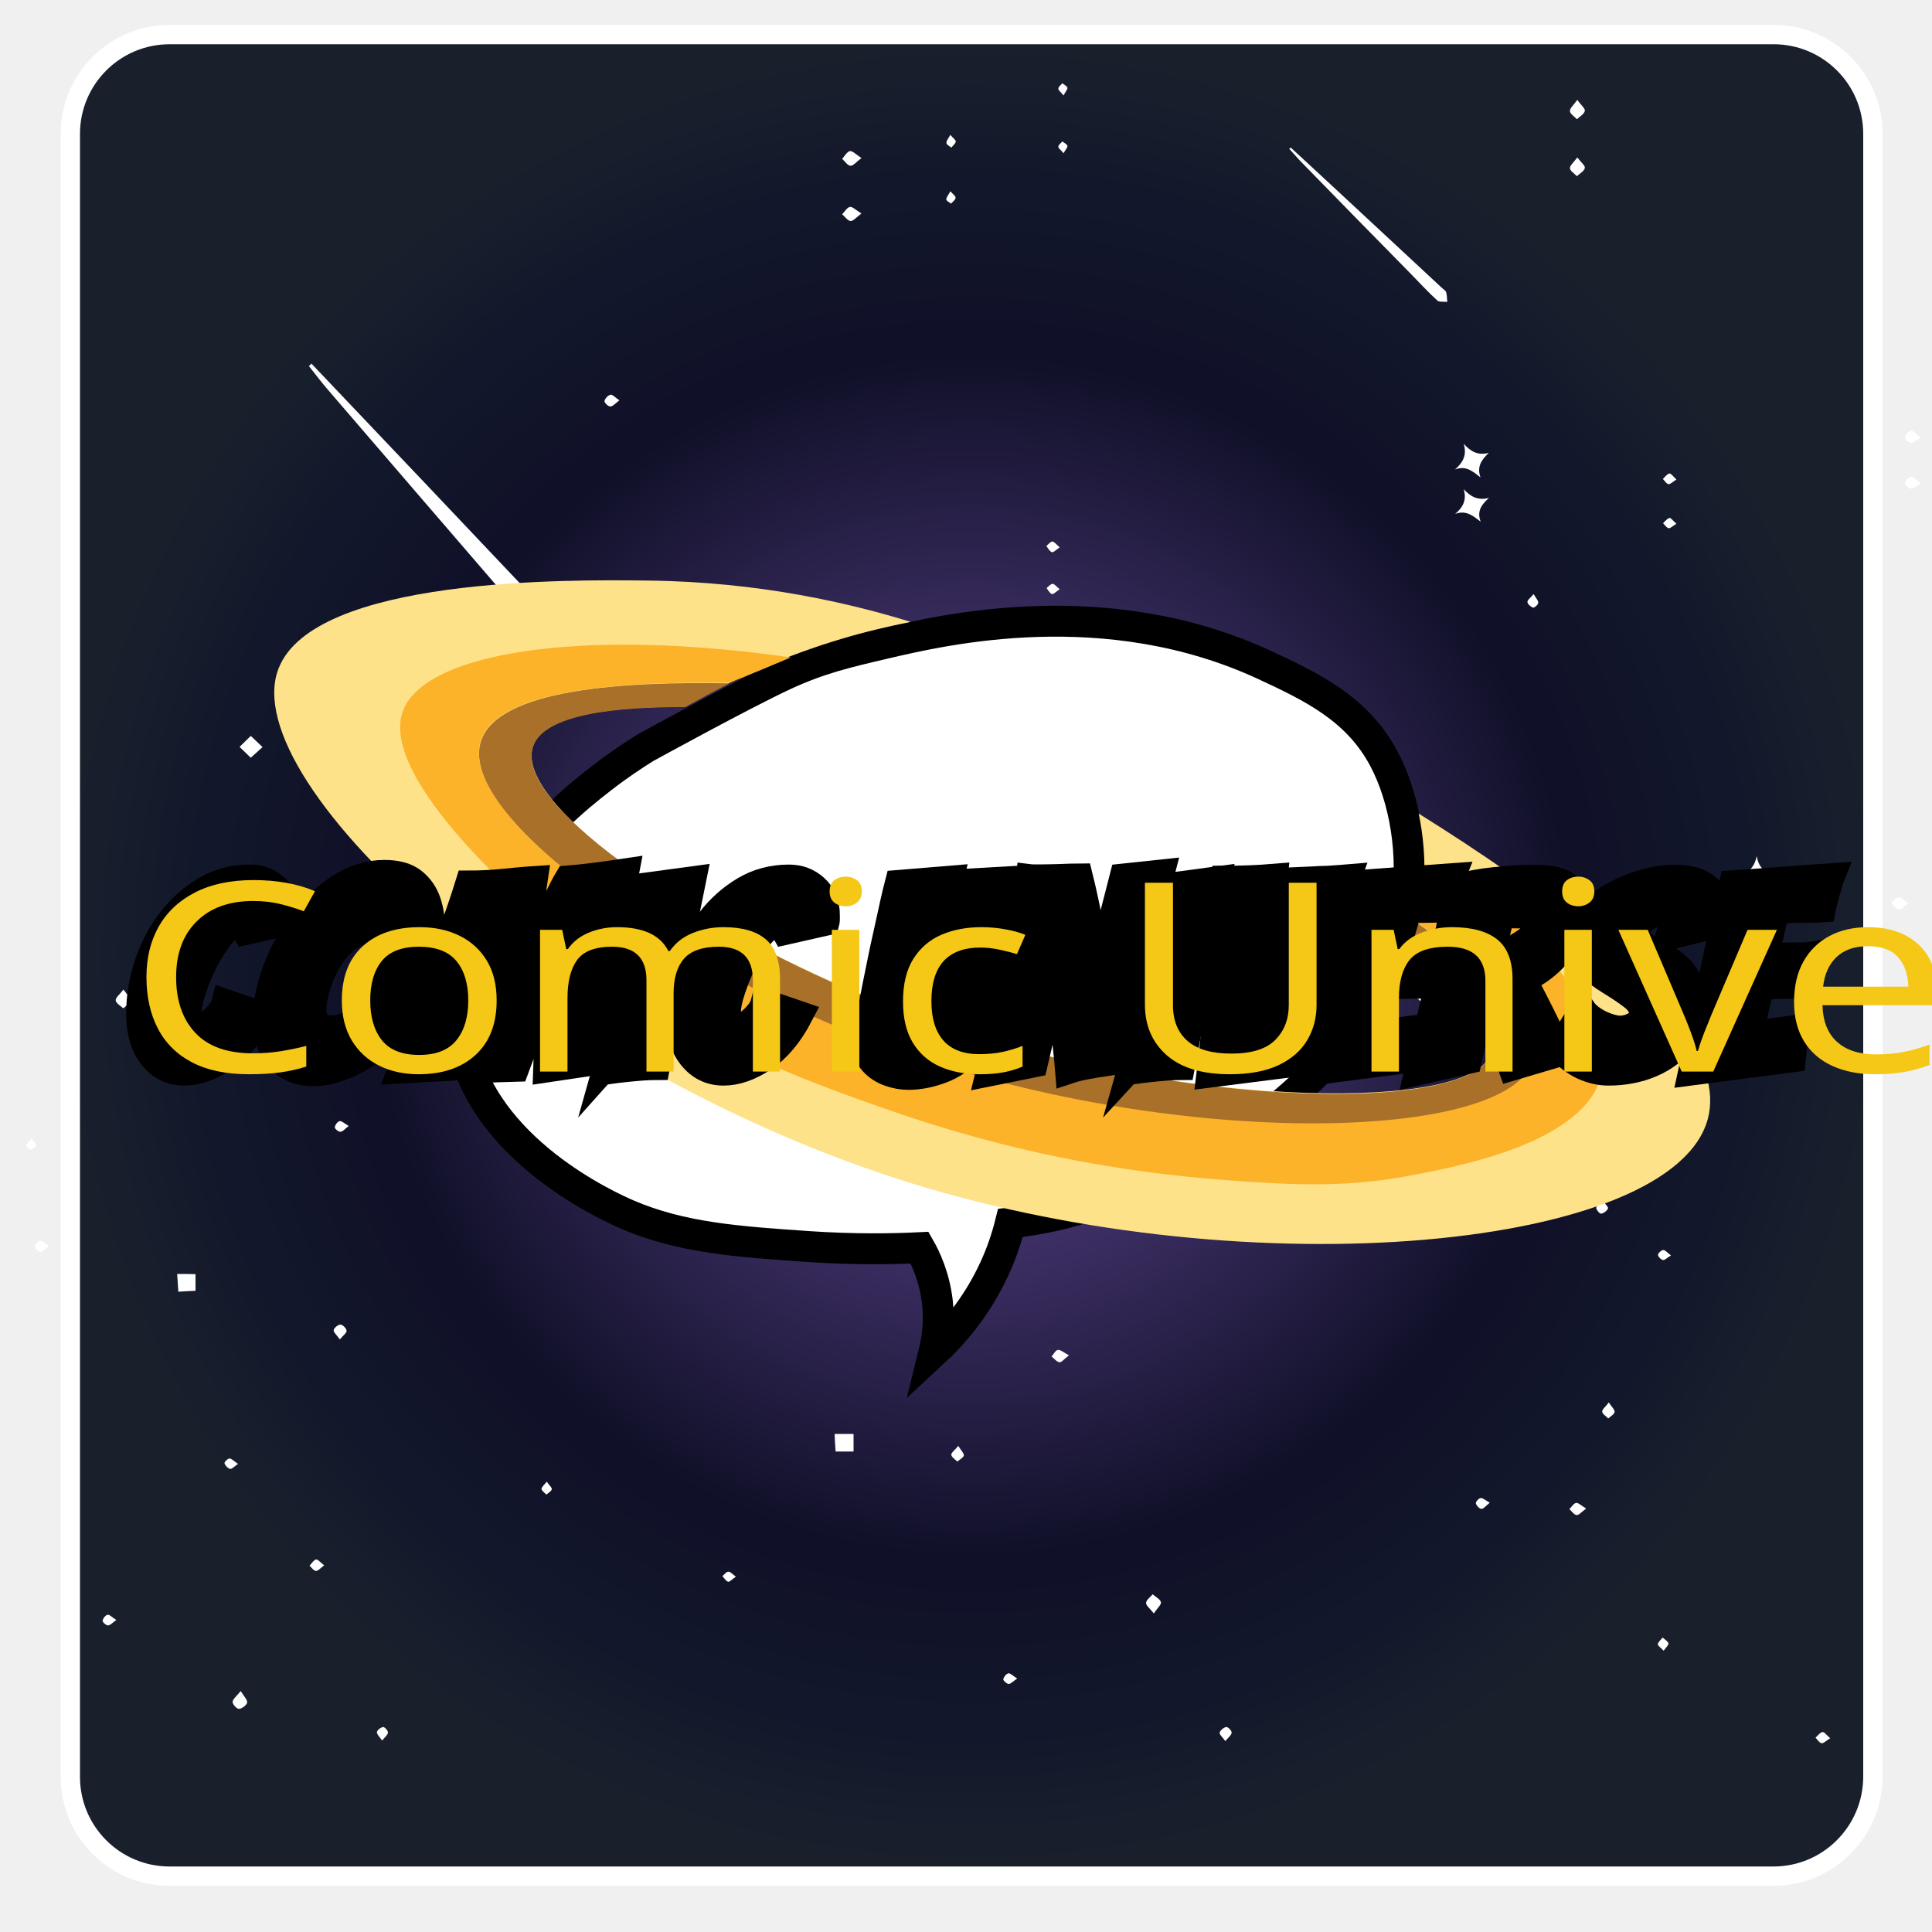
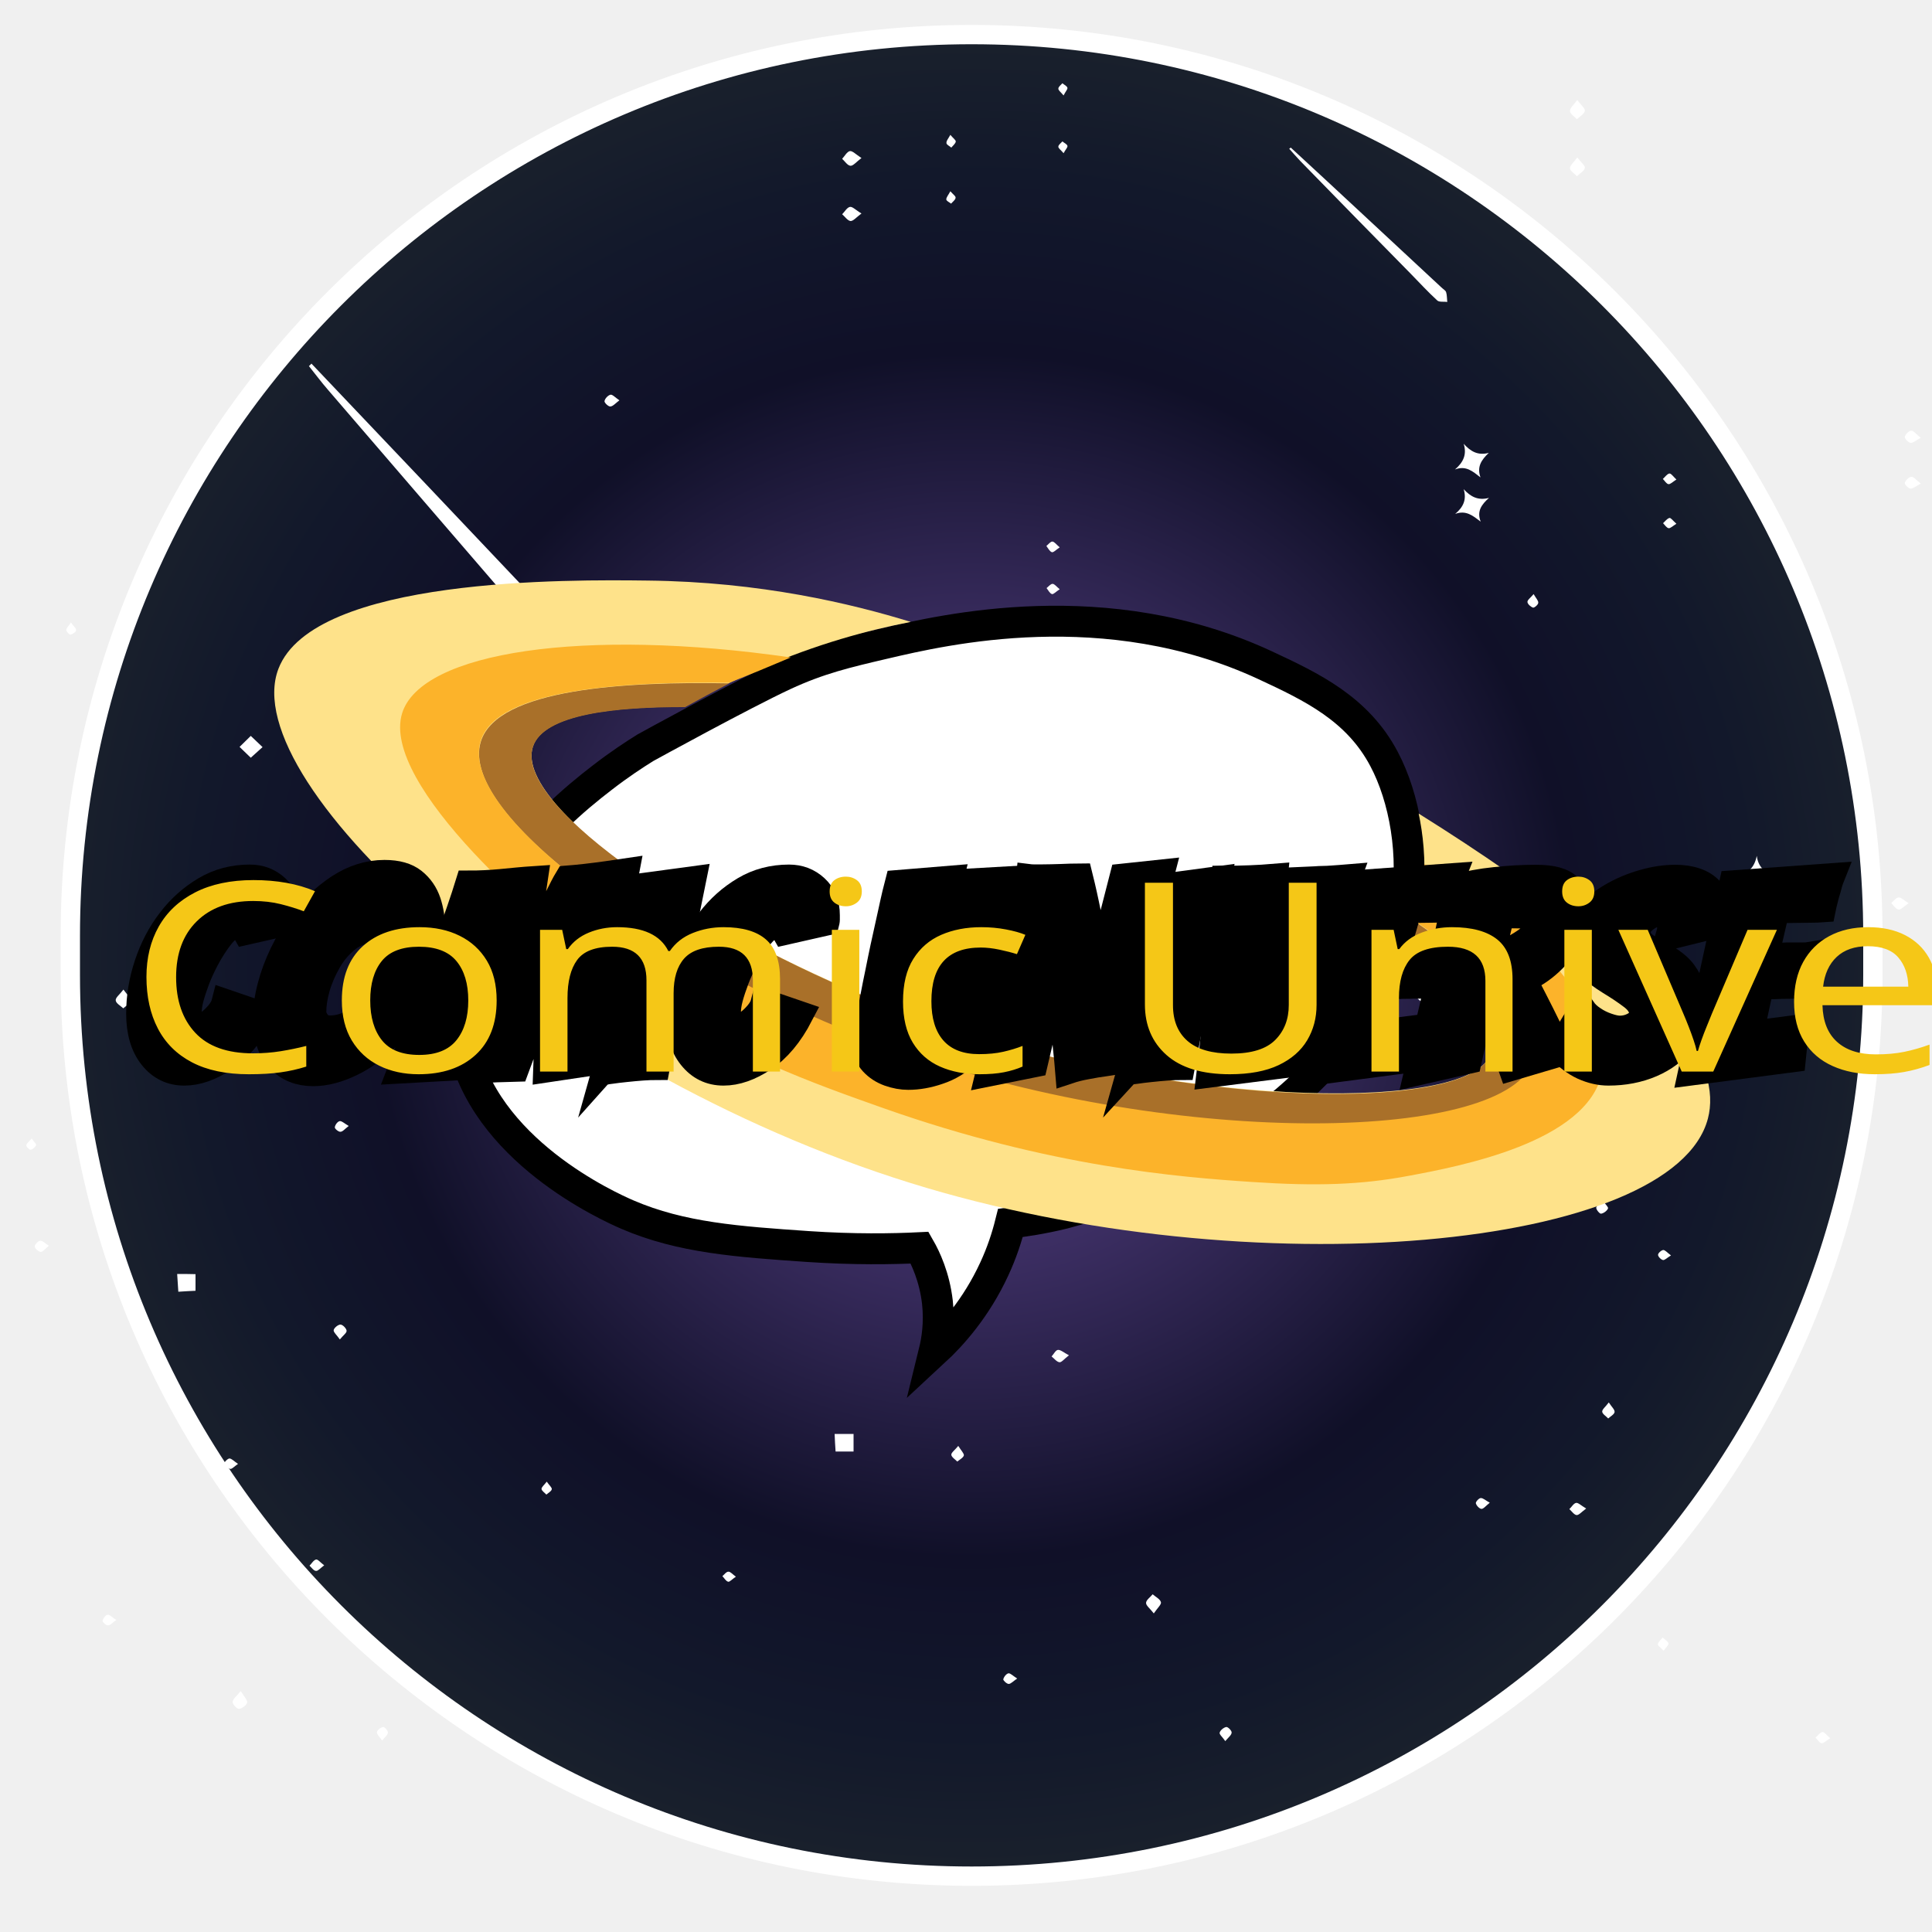
<svg xmlns="http://www.w3.org/2000/svg" version="1.1" x="0px" y="0px" viewBox="0 0 1000 1000" style="enable-background:new 0 0 1000 1000;" xml:space="preserve">
  <style type="text/css">
	.st0{fill:url(#SVGID_1_);stroke:#FFFFFF;stroke-width:10;stroke-miterlimit:10;}
	.st1{fill:#FFFFFF;}
	.st2{fill:none;stroke:#0E0D0C;stroke-width:8;stroke-miterlimit:10;}
	.st3{fill:#D0DD27;stroke:#0E0D0C;stroke-width:8;stroke-miterlimit:10;}
	.st4{fill:#F5C71A;stroke:#0E0D0C;stroke-width:8;stroke-miterlimit:10;}
	.st5{fill:#FFC94A;stroke:#DFBC24;stroke-width:2;stroke-miterlimit:10;}
	.st6{fill:none;stroke:#F89A1C;stroke-miterlimit:10;}
	.st7{fill:#FFFFFF;stroke:#000000;stroke-width:16;stroke-miterlimit:10;}
	.st8{fill:#FEE28A;}
	.st9{fill:#A97029;}
	.st10{fill:#FCB32A;}
	.st11{stroke:#000000;stroke-width:14;stroke-miterlimit:10;}
	.st12{fill:#F5C717;}
	.st13{font-family:'Bangers-Regular';}
	.st14{font-size:136.903px;}
</style>
  <g id="Layer_5">
</g>
  <g id="Layer_1">
    <g id="Layer_2">
	</g>
    <g id="Layer_3">
      <radialGradient id="SVGID_1_" cx="502.851" cy="494.532" r="471.57" gradientUnits="userSpaceOnUse">
        <stop offset="0" style="stop-color:#674B9C" />
        <stop offset="0.661" style="stop-color:#101028" />
        <stop offset="0.856" style="stop-color:#12182B" />
        <stop offset="1" style="stop-color:#19202C" />
      </radialGradient>
-       <path class="st0" d="M917.9,971.1H87.8c-28.4,0-51.4-23-51.4-51.4V69.3c0-28.4,23-51.4,51.4-51.4h830.2c28.4,0,51.4,23,51.4,51.4    v850.4C969.3,948.1,946.3,971.1,917.9,971.1z" />
+       <path class="st0" d="M502.9,971.1L502.9,971.1c-257.6,0-466.5-208.9-466.5-466.5v-20.2c0-257.6,208.9-466.5,466.5-466.5h0    c257.6,0,466.5,208.9,466.5,466.5v20.2C969.3,762.3,760.5,971.1,502.9,971.1z" />
      <g>
        <path class="st1" d="M668.1,76.4c-0.3,0.2-0.5,0.4-0.8,0.6c1.9,2.1,3.7,4.2,5.6,6.2c19,19.5,38.1,39,57.2,58.4     c4.6,4.7,9,9.5,13.8,13.9c1,1,3.4,0.5,5.2,0.8c-0.2-1.7-0.1-3.5-0.6-5.1c-0.3-0.9-1.6-1.6-2.4-2.4     c-14.7-13.7-29.5-27.4-44.2-41.1C690.7,97.3,679.4,86.8,668.1,76.4z M478.5,565.4c-0.2,0.2-0.4,0.4-0.7,0.7     c13.4,13.1,26.8,26.2,40.3,39.2c0.7,0.7,2.2,0.6,3.4,0.8c-0.2-1.2-0.1-2.9-0.8-3.6c-5.4-5-11-9.8-16.5-14.7     C495.7,580.4,487.1,572.9,478.5,565.4z M898.8,453.2c6.1,1,9.3,4.4,10.6,10c0.7-6.1,4.4-8.8,10.2-10c-6-1.2-9.5-4.2-10.3-10.2     C908.1,448.9,905,452.3,898.8,453.2z M757.6,253.2c1.6,5.3-0.1,9.2-4.4,12.8c5.7-2.1,9.2,1,13.2,4c-2.1-5.4,0.4-8.8,4.3-12.3     C765,259.2,761.2,257.1,757.6,253.2z M540.6,501.7c-3.7-4.3-3.2-8.4-0.7-13.1c-4.5,3.6-8.9,3.1-13.7,0.5     c3.5,4.4,3.9,8.6,0.7,13.5C531.5,498.7,535.8,499.2,540.6,501.7z M432.5,751.3c3.1,0,6.7,0,9.3,0c0-3.2,0-6.7,0-9.1     c-3.2,0-6.8,0-9.8,0C432.1,745.1,432.3,748.5,432.5,751.3z M91.7,659.4c0.2,2.9,0.4,6.5,0.6,9.2c3-0.2,6.3-0.4,8.9-0.5     c0-3,0-6.3,0-8.6C97.9,659.4,94.4,659.4,91.7,659.4z M129.8,380.9c-1.8,1.7-4,4-5.8,5.7c1.9,1.8,4.1,4,5.8,5.6     c2-1.8,4.3-3.9,6.1-5.5C134,384.9,131.8,382.8,129.8,380.9z M672.4,628c-1.8,2.6-3.8,4.2-3.7,5.6c0.1,1.5,2.3,2.8,3.6,4.1     c1.5-1.4,3.8-2.6,4.1-4.2C676.7,632.2,674.4,630.5,672.4,628z M63.9,512.2c-2,2.6-4.2,4.2-4,5.6c0.1,1.5,2.5,2.8,3.9,4.1     c1.4-1.3,3.8-2.5,4-4C67.8,516.5,65.7,514.8,63.9,512.2z M597.2,835.1c1.8-2.7,4-4.6,3.7-5.8c-0.4-1.6-2.8-2.8-4.3-4.1     c-1.2,1.5-3.3,2.9-3.4,4.4C593.1,831,595.2,832.5,597.2,835.1z M816.4,81.5c-1.9,2.6-3.9,4.2-3.8,5.6c0.1,1.4,2.3,2.7,3.6,4.1     c1.5-1.4,3.7-2.6,4.1-4.2C820.6,85.8,818.4,84.1,816.4,81.5z M124.6,875.3c-2.1,2.6-4.1,4.1-4.2,5.6c-0.1,1.2,2.2,3.7,3.3,3.6     c1.5-0.1,3.9-1.9,4.2-3.2C128.2,880,126.4,878.2,124.6,875.3z M445.9,110.5c-2.9-1.7-4.7-3.7-6-3.4c-1.5,0.3-2.7,2.5-4,3.8     c1.4,1.2,2.8,3.3,4.3,3.5C441.6,114.5,443.2,112.5,445.9,110.5z M553.3,701.5c-2.7-1.4-4.3-2.9-5.7-2.8c-1.2,0.1-2.2,2.2-3.3,3.4     c1.4,1.1,2.6,2.8,4.1,3C549.5,705.2,550.9,703.3,553.3,701.5z M987.9,467.5c-2.5-1.5-3.9-3.1-5.2-3c-1.3,0.1-2.5,1.8-3.8,2.9     c1.2,1.2,2.3,3.1,3.8,3.4C983.8,471,985.4,469.2,987.9,467.5z M821,780.8c-2.6-1.5-4.1-3.1-5.2-2.9c-1.3,0.2-2.3,2.1-3.5,3.2     c1.2,1.1,2.4,2.9,3.7,3.1C817.2,784.3,818.6,782.6,821,780.8z M496,748.4c-1.8,2.2-3.7,3.5-3.6,4.6c0.1,1.2,2,2.4,3.1,3.5     c1.2-1,3.1-2,3.4-3.2C499,752.3,497.5,750.8,496,748.4z M832.7,725.9c-1.7,2.3-3.5,3.6-3.4,4.8c0.1,1.2,2,2.3,3.1,3.5     c1.2-1.1,3.1-2.1,3.3-3.3C835.9,729.7,834.2,728.2,832.7,725.9z M175.9,693.3c1.7-2.1,3.6-3.4,3.5-4.5c-0.1-1.2-2-3.2-3.2-3.2     c-1.2,0-3.3,1.7-3.5,2.9C172.6,689.6,174.4,691.1,175.9,693.3z M994.2,250.3c-2.4-1.8-3.7-3.6-4.9-3.5c-1.3,0.1-2.9,1.8-3.4,3.1     c-0.2,0.7,1.7,2.8,2.9,3C990.1,253,991.6,251.7,994.2,250.3z M320.6,207.2c-2.1-1.4-3.6-3.1-4.6-2.9c-1.3,0.3-2.9,2-3.1,3.3     c-0.2,0.8,2,2.9,3,2.8C317.3,210.3,318.6,208.7,320.6,207.2z M829.6,621.4c-1.6,1.7-3.3,2.7-3.4,3.7c0,1.1,1.8,3.2,2.5,3.1     c1.4-0.2,3.1-1.5,3.6-2.7C832.6,624.8,830.9,623.3,829.6,621.4z M634.2,901.2c1.6-1.9,3.2-3.1,3.3-4.4c0.1-1-2-3.1-2.8-2.9     c-1.3,0.2-3.1,1.7-3.4,2.9C631,897.7,632.8,899.1,634.2,901.2z M793.8,307.5c-1.6,1.9-3.3,3.1-3.2,4.1c0.1,1.1,1.7,2.5,2.9,2.9     c0.6,0.2,2.7-1.5,2.7-2.5C796.3,310.9,795,309.6,793.8,307.5z M167.8,810.2c-1.9-1.4-3.3-3.2-4.2-3c-1.3,0.3-2.3,2.1-3.4,3.2     c1.1,1,2.2,2.7,3.4,2.7C164.6,813.2,165.9,811.6,167.8,810.2z M25.3,644.8c-2.1-1.3-3.4-2.8-4.5-2.6c-1.2,0.2-2.9,2-2.8,3     c0.1,1.1,1.9,2.7,3.1,2.8C22.2,648,23.4,646.3,25.3,644.8z M947.3,899.7c-1.8-1.5-3.1-3.4-4-3.2c-1.4,0.3-2.4,1.9-3.6,2.9     c1,1,2,2.7,3.2,2.9C943.9,902.4,945.2,901,947.3,899.7z M512.5,659.8c-1.3,2-2.9,3.3-2.7,4.3c0.2,1.1,2,2.6,3.1,2.6     c1,0,2.7-1.8,2.8-2.9C515.7,662.7,514,661.6,512.5,659.8z M339.2,612.4c-1.8-1.2-3-2.7-3.9-2.5c-1.2,0.3-2.1,1.8-3.2,2.9     c1.1,0.9,2.2,2.4,3.4,2.7C336.4,615.5,337.5,613.8,339.2,612.4z M526.5,868.8c-2.1-1.3-3.5-2.8-4.5-2.7c-1.1,0.2-2.4,1.8-2.7,3.1     c-0.1,0.6,1.8,2.4,2.8,2.4C523.2,871.6,524.4,870.2,526.5,868.8z M487.4,356.2c-1.4,1.8-3,3-2.8,3.8c0.4,1.2,1.8,2.6,3,2.9     c0.7,0.2,2.7-1.7,2.7-2.6C490.3,359.1,488.8,358,487.4,356.2z M197.8,900.9c1.5-1.9,3-3,3-4.2c0-1-1.8-2.9-2.5-2.8     c-1.2,0.2-3,1.5-3.2,2.6C194.9,897.5,196.4,898.9,197.8,900.9z M864.9,649.8c-1.9-1.4-3-2.8-4-2.8c-1,0.1-2.7,1.6-2.7,2.5     c0,0.9,1.5,2.5,2.6,2.7C861.7,652.3,862.9,651,864.9,649.8z M180.5,582.8c-2.2-1.3-3.7-2.7-4.7-2.5c-1.1,0.2-2.4,2-2.5,3.2     c-0.1,0.7,1.9,2.4,2.9,2.3C177.4,585.8,178.5,584.3,180.5,582.8z M541.4,565.9c-2.1-1.4-3.3-2.9-4.4-2.8     c-1.1,0.1-2.5,1.7-2.8,2.9c-0.2,0.7,1.6,2.5,2.6,2.5C538,568.5,539.2,567.2,541.4,565.9z M451.8,557.5c-2.2-1.2-3.4-2.5-4.7-2.5     c-0.9,0-2.8,2-2.6,2.5c0.4,1.2,1.8,2.7,2.9,2.8C448.6,560.5,449.9,558.9,451.8,557.5z M771.1,777.8c-2.2-1.2-3.5-2.5-4.7-2.4     c-0.9,0-2.7,2-2.5,2.7c0.3,1.2,1.8,2.8,2.9,2.9C767.9,781,769.1,779.4,771.1,777.8z M123.2,757.7c-2-1.3-3.2-2.7-4.4-2.8     c-0.9,0-2.8,1.9-2.6,2.5c0.4,1.2,1.7,2.6,2.9,2.9C120,760.5,121.3,759,123.2,757.7z M353.4,419c-1.4,1.7-3.1,2.8-2.9,3.6     c0.3,1.2,1.8,2.1,2.8,3.1c0.9-0.9,2.4-1.8,2.5-2.8C355.9,421.9,354.6,420.7,353.4,419z M563.2,440.4c-1.3,1.9-2.7,3.1-2.7,4.2     c0,0.9,2.1,2.6,2.8,2.4c1.2-0.3,2.5-1.8,2.7-3C566.2,443.2,564.6,442.1,563.2,440.4z M60.2,838.5c-2.1-1.3-3.5-2.9-4.5-2.7     c-1.1,0.2-2.4,1.9-2.6,3.1c-0.1,0.7,1.8,2.4,2.8,2.4C57.1,841.3,58.2,839.9,60.2,838.5z M679.9,587.3c-2-1.3-3.1-2.6-4.2-2.5     c-1,0.1-2.7,1.5-2.8,2.3c-0.1,1,1.5,2.8,2.3,2.8C676.5,589.9,677.7,588.6,679.9,587.3z M523,447.6c-1.7-1.4-2.9-3.1-3.7-3     c-1.2,0.3-2.2,1.7-3.2,2.7c0.9,0.9,1.8,2.4,2.9,2.6C520,450,521.2,448.7,523,447.6z M380.9,816.1c-1.8-1.3-2.9-2.7-3.9-2.6     c-1.1,0-2.1,1.5-3.1,2.3c1,1,1.8,2.6,3,2.9C377.7,818.9,379,817.3,380.9,816.1z M548.5,305c-1.7-1.4-2.7-2.8-3.7-2.8     c-1,0-2.1,1.4-3.1,2.2c0.9,1.1,1.6,2.7,2.8,3.1C545.3,307.7,546.6,306.2,548.5,305z M240.3,460.2c-2-1.1-3.2-2.4-4.1-2.2     c-1,0.2-1.8,1.6-2.7,2.5c1,0.9,1.9,2.3,2.9,2.4C237.3,462.9,238.4,461.5,240.3,460.2z M183.3,390.1c-2-1.2-3.4-2.5-4.3-2.3     c-1,0.3-2.1,1.8-2.4,3c-0.1,0.6,1.8,2.1,2.7,2.1C180.4,392.8,181.4,391.5,183.3,390.1z M660.2,379c1.9,1.1,3.1,2.3,4.2,2.3     c0.8,0,2.3-1.7,2.2-2.4c-0.2-1.1-1.6-2.6-2.5-2.7C663.1,376.2,662,377.7,660.2,379z M572.1,624.5c-1.3,1.9-2.8,3-2.6,4     c0.1,1,1.8,2.4,2.7,2.5c0.9,0,2.4-1.6,2.5-2.6C574.8,627.4,573.4,626.3,572.1,624.5z M867.7,271.1c-1.7-1.5-2.9-3.2-3.6-3     c-1.2,0.3-2.2,1.7-3.3,2.7c0.9,0.9,1.8,2.4,2.9,2.6C864.6,273.5,865.9,272.2,867.7,271.1z M283,766.9c-1.4,1.8-2.8,2.9-2.7,3.8     c0.1,1,1.6,1.9,2.5,2.9c1-0.9,2.6-1.7,2.8-2.8C285.7,769.9,284.3,768.8,283,766.9z M867.9,459c-1.9-1.3-3.1-2.7-4.1-2.5     c-1.1,0.2-1.9,1.7-2.8,2.7c1,0.9,1.9,2.3,2.9,2.4C864.8,461.6,866,460.3,867.9,459z M818.7,531.9c-1.2,1.9-2.4,2.9-2.4,4     c0,0.8,1.5,1.6,2.4,2.4c0.9-0.9,2.3-1.8,2.5-2.8C821.4,534.7,820,533.6,818.7,531.9z M861.1,854.4c1.2-1.7,2.7-3,2.5-3.8     c-0.4-1.2-2-2-3-3c-0.9,1.1-2.3,2.2-2.5,3.4C857.9,851.7,859.6,852.8,861.1,854.4z M739.9,515.8c-2-1.2-3.2-2.6-4.1-2.4     c-1.1,0.2-1.9,1.7-2.8,2.7c1,0.8,1.9,2.2,3,2.3C737,518.4,738.1,517.1,739.9,515.8z M36.7,322.2c-1.2,1.9-2.4,2.9-2.4,3.9     c0,0.8,1.6,2.5,2.2,2.4c1.2-0.3,2.8-1.4,2.9-2.3C39.5,325.3,38.1,324.1,36.7,322.2z M390.4,514.2c1.2-1.8,2.4-2.8,2.4-3.9     c0-0.8-1.6-2.4-2.3-2.3c-1.1,0.2-2.7,1.4-2.8,2.3C387.6,511.3,389.1,512.4,390.4,514.2z M491.9,99c-1,1.9-2.1,3.1-2.1,4.2     c0,0.8,1.6,1.5,2.5,2.2c0.8-1,2.2-1.9,2.3-3C494.8,101.6,493.3,100.6,491.9,99z M136.8,527.7c-1.3,2.1-2.5,3.1-2.5,4.2     c0,0.9,1.4,1.8,2.2,2.7c1-0.8,2.6-1.6,2.8-2.6C139.4,531,138.1,529.8,136.8,527.7z M16.4,589.3c-1.4,1.6-2.7,2.5-2.8,3.5     c-0.1,0.7,1.6,2.4,2.2,2.3c1.1-0.2,2.5-1.3,2.9-2.4C18.9,592.2,17.6,591,16.4,589.3z M550.5,79.3c1-1.9,2.2-3,2-3.8     c-0.2-0.9-1.7-1.5-2.6-2.3c-0.8,0.9-2.1,1.8-2.1,2.7C547.7,76.7,549.1,77.6,550.5,79.3z" />
        <path class="st1" d="M161.2,188.2c19.7,20.7,39.3,41.4,59,62.1c25.7,27.1,51.4,54.3,77.2,81.5c1.5,1.5,3.7,2.8,4.2,4.7     c0.9,3.2,0.8,6.8,1.1,10.2c-3.1-0.4-7.3,0.4-9.1-1.5c-8.4-8.8-16.1-18.3-24.1-27.6c-33.3-38.6-66.6-77.3-99.8-115.9     c-3.4-3.9-6.5-8.1-9.8-12.2C160.3,189.1,160.8,188.7,161.2,188.2z" />
        <path class="st1" d="M757.6,229.7c3.6,4,7.4,6.2,13,4.7c-3.8,3.6-6.3,7.2-4.3,12.7c-4-3.1-7.5-6.3-13.2-4.1     C757.5,239.2,759.3,235.2,757.6,229.7z" />
        <path class="st1" d="M816.4,51.7c1.9,2.7,4.2,4.5,3.9,5.7c-0.4,1.7-2.6,2.9-4.1,4.3c-1.3-1.4-3.5-2.7-3.6-4.2     C812.5,56,814.5,54.4,816.4,51.7z" />
        <path class="st1" d="M445.9,81.8c-2.7,2-4.3,4.1-5.7,4c-1.5-0.1-2.9-2.3-4.3-3.6c1.3-1.4,2.5-3.7,4-4     C441.2,78,443,79.9,445.9,81.8z" />
        <path class="st1" d="M994.2,226.6c-2.6,1.4-4.1,2.8-5.4,2.6c-1.1-0.2-3.1-2.3-2.9-3.1c0.4-1.4,2.1-3.1,3.4-3.2     C990.5,222.9,991.8,224.8,994.2,226.6z" />
        <path class="st1" d="M548.5,283.3c-1.9,1.3-3.3,2.8-4.1,2.5c-1.1-0.4-1.9-2-2.8-3.2c1-0.8,2.1-2.3,3.1-2.3     C545.8,280.4,546.8,281.9,548.5,283.3z" />
        <path class="st1" d="M867.7,248.2c-1.9,1.2-3.1,2.5-4.1,2.4c-1.1-0.2-1.9-1.7-2.9-2.7c1.1-1,2.1-2.5,3.3-2.8     C864.9,244.9,866,246.6,867.7,248.2z" />
        <path class="st1" d="M491.9,69.8c1.4,1.7,2.9,2.7,2.8,3.5c-0.2,1.1-1.5,2.1-2.3,3.1c-0.9-0.8-2.5-1.5-2.5-2.3     C489.7,73,490.8,71.8,491.9,69.8z" />
        <path class="st1" d="M550.5,49.4c-1.4-1.7-2.7-2.6-2.7-3.5c0-1,1.3-1.9,2.1-2.8c0.9,0.8,2.4,1.4,2.6,2.4     C552.6,46.3,551.5,47.4,550.5,49.4z" />
      </g>
    </g>
  </g>
  <g id="Layer_4">
    <path class="st2" d="M439,329" />
    <path class="st2" d="M348.3,324" />
    <path class="st2" d="M177.2,357.8" />
    <path class="st3" d="M877.2,423.8" />
    <path class="st4" d="M828.7,455.7" />
    <path class="st5" d="M1088.9,618.2" />
    <path class="st6" d="M347.2,369.8" />
    <path class="st7" d="M571.9,621.5c-11.1,4-21.1,6.5-21.8,6.7c-10.7,2.6-20,4-27.1,4.8c-1.8,7.2-4.4,15.3-8.4,23.9   c-9.3,20.1-21.8,34.1-31.1,42.7c1.4-5.7,2.9-14.7,1.7-25.6c-1.5-13-6.1-22.8-9.2-28.2c-14.2,0.7-34.1,1-57.8-0.6   c-36.3-2.5-65.5-4.5-93.4-16.5c-9.5-4.1-75.1-33.5-85.7-89.7c-2.7-14.2-1.9-27.3-1.7-28.8c0.9-9.6,4-26.9,21.3-52.4   c18.5-27.4,39.1-44.6,52.9-55.2c8.9-6.9,16.7-12,22.5-15.6c0,0,0,0,0,0c0.7-0.4,50.4-27.7,71.7-37.6c18.1-8.4,32.2-11.7,51.9-16.3   c30.8-7.2,114.9-27,197.1,11.2c24.3,11.3,47.9,22.6,61.6,48.6c10.5,19.8,16.2,49.8,11.1,78.3c0,0,0,0.1,0,0.2   c-12.2,67.8-74.5,109-88.9,118.5C638.4,589.8,612.5,607,571.9,621.5z" />
    <path class="st8" d="M727.9,499.6c39.7,24.9,45.5,38.2,43.5,45.7c-7.9,29.8-153.7,28.9-279.9-13.3   c-111.3-37.2-226.3-112.1-215.7-145.5c5.6-17.4,44.4-20.8,78.8-20.7c11.7-6.8,24.9-13.7,39.7-20.1c28.4-12.3,54.8-19.5,77.1-23.8   c-30.5-9.4-77.8-20.8-136.3-21.4c-40-0.5-172.8-1.9-191,45.7c-22.8,59.7,139,207.6,327.1,266.1c177.6,55.3,395.1,34.1,412.8-33.3   c7.2-27.3-15.3-73.8-149.7-157.9c2.1,9.9,4,24.3,2.4,41.4C735.2,478,731.4,490.7,727.9,499.6z" />
    <path class="st9" d="M377.5,353.7c-53.2-1-120,2.6-128.6,30.1c-12.3,39.2,97.6,113.6,192.7,151.8c154.3,62,339.8,57.4,352.1,13.2   c3.2-11.5-3.6-32.1-59.6-70.6c-2.1,7.2-4.1,14.3-6.2,21.5c40.1,25.1,45.4,38.3,43.5,45.7c-8.5,31.7-173.6,30.5-316.5-26.7   c-87.7-35.1-189.2-100.6-179.1-132c5.5-17.1,43.1-20.8,78.8-20.7C362.2,361.8,369.9,357.7,377.5,353.7z" />
    <path class="st10" d="M409.3,340.3c-106.9-15.5-191.5-3-201.2,29c-11,36.4,70.9,109.1,116.8,140.4c3,2.1,5.3,3.6,6.6,4.4   c47.6,31.9,89.4,46.6,126.1,59.6c86.2,30.4,153,35.6,190.6,38.1c33.1,2.2,56.1,1.5,81-3.2c26.2-4.9,92.1-17.3,99.9-53   c4.8-22-14-44-30.3-63c-21.8-25.4-46.5-38.7-61.5-45.3c0.1,5.3-0.2,11.3-1,17.9c-0.6,4.6-1.4,8.8-2.3,12.7   c54.8,37.6,63,58.4,59.6,70.6c-11.8,42.4-182.2,46.6-325-3.4c-112.8-39.5-232.5-120.8-219.8-161.6c5-16.1,32.3-31.5,128.6-30.1   C388.1,349.2,398.7,344.8,409.3,340.3z" />
    <g>
      <g>
        <path class="st11" d="M95.4,554.9c-6.8,0-12.3-2.7-16.6-8.1c-4.3-5.4-6.5-12.8-6.5-22.2c0-8.6,1.4-17,4.2-25.4     c2.8-8.4,6.7-15.9,11.8-22.5c5.1-6.7,11.1-12,18-16.1c6.9-4.1,14.6-6.1,23-6.1c5.3,0,9.8,1.7,13.6,5.2c3.8,3.5,5.7,8.1,5.7,14     v1.6c0,0.4,0,0.7,0,1c0,0.3-0.1,0.6-0.2,1l-21.2,4.8c-1.3-2.3-2.8-3.4-4.5-3.4c-2.6,0-5.3,1.8-8.2,5.3c-2.9,3.6-5.6,7.8-8.2,12.7     c-1.7,3.3-3.3,6.7-4.6,10.1c-1.3,3.5-2.4,6.7-3.2,9.7c-0.8,3-1.1,5.5-1.1,7.4c0,2.8,0.5,4.9,1.5,6.2c0.8,1.2,1.9,1.8,3.6,1.8     c1.6,0,3.4-0.7,5.3-2c1.9-1.3,3.7-3,5.4-5c1.7-2,2.8-4,3.3-6l18.4,6.3c-5.3,10.2-11.6,17.7-18.8,22.5     C108.8,552.5,101.9,554.9,95.4,554.9z" />
        <path class="st11" d="M162.1,555.2c-7.1,0-12.9-2.3-17.4-7c-4.5-4.7-6.8-11.7-6.8-21.1c0-5.2,0.8-10.7,2.3-16.4     c1.5-5.8,3.6-11.4,6.3-17c2.7-5.6,5.8-10.7,9.4-15.5c5.7-7.7,12.3-13.9,19.7-18.8c7.4-4.8,15.2-7.3,23.4-7.3     c6.5,0,11.4,1.4,14.9,4.2c3.5,2.8,5.9,6.3,7.4,10.7c1.4,4.3,2.1,8.8,2.1,13.5c0,10.9-2,21-5.9,30.3c-3.9,9.4-9,17.3-15.3,23.8     c-6.2,6.7-12.9,11.8-20,15.3C175.1,553.4,168.4,555.2,162.1,555.2z M170.8,532.6c4.8,0,9.1-1.4,12.8-4.1     c3.7-2.7,6.9-6.2,9.5-10.5c2.6-4.2,4.5-8.7,5.8-13.3c1.3-4.7,1.9-8.9,1.9-12.6c0-1.5-0.2-3-0.5-4.7c-0.3-1.7-1-3.2-2.1-4.4     c-1.1-1.3-2.7-1.9-5-1.9c-5,0-9.4,1.5-13.4,4.6c-4,3.1-7.3,6.9-10,11.6c-2.7,4.7-4.7,9.4-6,14c-1.3,4.6-1.9,8.7-1.9,12.5     c0,1.9,0.8,3.9,2.4,6C165.9,531.6,168.1,532.6,170.8,532.6z" />
        <path class="st11" d="M207.6,553.8c4.7-12.2,9.3-24.1,13.6-35.7c1.8-4.7,3.7-9.8,5.7-15.2c1.9-5.4,3.9-10.8,5.8-16.2     c1.9-5.4,3.8-10.7,5.5-15.7c1.7-5,3.2-9.5,4.4-13.4c5.9,0,11.5-0.3,16.8-0.8c2.7-0.3,5.5-0.5,8.3-0.8c2.9-0.3,5.8-0.5,8.8-0.7     l-1,6.7c-0.2,1.3-0.4,2.6-0.6,3.9c-0.2,1.3-0.4,2.7-0.6,4c-0.2,1.4-0.5,2.8-0.8,4.2c-0.3,1.4-0.6,2.9-0.8,4.3     c-0.4,2.8-1.1,6.8-1.9,11.8c-0.9,5.1-1.9,10.6-3.1,16.5h2.1c3.1-6.9,5.7-12.7,7.8-17.3c2-4.6,3.7-8.4,5-11.3     c1.8-4.3,3.8-8.6,6-13c2.2-4.4,3.9-7.8,5.3-10.1c2.6-0.2,5.7-0.5,9.3-0.9c3.6-0.4,7.3-0.9,11-1.4c3.7-0.5,6.9-1,9.6-1.4     c-1.5,7.7-2.9,15.4-4.1,23.2c-1.2,7.8-2.3,15.2-3.2,22.3c-0.9,7.1-1.7,13.4-2.3,19.1c-0.6,5.7-1.2,11.2-1.8,16.8     c-0.5,5.5-1.1,11-1.6,16.4l-28.1,4.2c0-0.2,0.2-2.2,0.5-6.2c0.3-3.9,0.9-8.8,1.6-14.6c0.8-5.8,1.5-11.4,2.3-16.6     c0.8-5.2,1.5-9.6,2.3-12.9h-1.5c-2.7,6.9-6,14.5-9.8,22.7c-3.8,8.2-7.6,17.3-11.2,27.2c-3.8,0.1-7,0.2-9.7,0.3     c-2.7,0.1-5.8,0.3-9.4,0.5l5.2-50.8h-2.4c-0.1,1-0.6,2.9-1.5,5.8c-0.9,2.9-1.9,6.2-3.1,9.9c-1.2,3.7-2.4,7.4-3.7,11     c-4.8,14.3-7.4,21.9-7.8,22.7L207.6,553.8z" />
        <path class="st11" d="M313.3,554.5c1.5-5.3,3-11.3,4.5-18c1.5-6.7,3-13.7,4.5-20.9c1.5-7.2,2.9-14.1,4.2-20.8     c1.2-5.8,2.3-11.8,3.5-17.8c1.1-6,2.2-12.1,3.3-18.2l25.2-3.4l-7.3,36c-1.6,8.5-3,16.1-4.3,22.9c-1.2,6.8-2.4,13.1-3.6,19.2     s-2.3,12.2-3.5,18.5c-2,0-4.5,0.1-7.4,0.3c-2.9,0.2-5.8,0.5-8.7,0.8c-2.9,0.3-5.4,0.6-7.4,0.9     C314.4,554.2,313.4,554.4,313.3,554.5z" />
        <path class="st11" d="M374.5,554.9c-6.8,0-12.3-2.7-16.6-8.1c-4.3-5.4-6.5-12.8-6.5-22.2c0-8.6,1.4-17,4.2-25.4     c2.8-8.4,6.7-15.9,11.8-22.5c5.1-6.7,11.1-12,18-16.1c6.9-4.1,14.6-6.1,23-6.1c5.3,0,9.8,1.7,13.6,5.2c3.8,3.5,5.7,8.1,5.7,14     v1.6c0,0.4,0,0.7,0,1c0,0.3-0.1,0.6-0.2,1l-21.2,4.8c-1.3-2.3-2.8-3.4-4.5-3.4c-2.6,0-5.3,1.8-8.2,5.3c-2.9,3.6-5.6,7.8-8.2,12.7     c-1.7,3.3-3.3,6.7-4.6,10.1c-1.3,3.5-2.4,6.7-3.2,9.7c-0.8,3-1.1,5.5-1.1,7.4c0,2.8,0.5,4.9,1.5,6.2c0.8,1.2,1.9,1.8,3.6,1.8     c1.6,0,3.4-0.7,5.3-2c1.9-1.3,3.7-3,5.4-5c1.7-2,2.8-4,3.3-6l18.4,6.3c-5.3,10.2-11.6,17.7-18.8,22.5     C388,552.5,381.1,554.9,374.5,554.9z" />
        <path class="st11" d="M470.1,557.1c-3.2,0-6.5-0.6-9.9-1.8c-3.3-1.2-6.1-3-8.4-5.5c-2.3-2.5-3.4-5.6-3.4-9.4v-1.1     c0-0.5,0.1-0.8,0.2-1.1c0.3-2.4,0.8-5.5,1.4-9.3c0.6-3.8,1.3-8,2.2-12.5c0.9-4.5,1.7-9,2.7-13.5c0.9-4.5,1.7-8.5,2.5-12.2     c1.6-7.3,2.9-13.2,3.9-17.7c1-4.5,1.7-7.9,2.3-10.3c0.6-2.4,1.1-4.2,1.4-5.4l26.7-2.2c-1.4,5.6-2.7,10.8-4,15.8     c-1.2,5-2.4,9.7-3.5,14.2l-7.4,30.3c-0.6,2.3-1.1,4.2-1.5,5.8c-0.4,1.5-0.9,3.3-1.4,5.5c-0.5,2.2-0.7,4.3-0.7,6.1     c0,1.5,0.4,2.7,1.3,3.6c0.9,1,1.9,1.4,3.2,1.4c1.8,0,3.3-0.6,4.5-1.8c1.2-1.2,2.2-2.6,2.9-4.4c0.8-1.7,1.3-3.5,1.8-5.3     c0.4-1.8,0.8-3.2,1.1-4.3c1.1-4.2,2.1-8.3,3-12.3c0.9-4,1.9-8.2,2.9-12.7c1-4.5,2.2-9.6,3.5-15.5c0.9-4,1.7-8.1,2.7-12.3     c0.9-4.2,1.8-8.4,2.7-12.7l24.6-1.4l-5.7,26.4c-0.8,3.4-1.6,7.2-2.5,11.4c-0.9,4.2-1.9,8.4-3,12.7c-1.1,4.3-2.1,8.4-3,12.2     c-0.9,3.8-1.8,7.1-2.5,9.9c-2.2,7.5-5.5,13.3-10,17.6c-4.5,4.2-9.5,7.2-14.9,9C480.3,556.2,475.1,557.1,470.1,557.1z" />
        <path class="st11" d="M512,555.3c3.2-13.1,6.3-25.9,9.2-38.2c2.4-11.6,4.7-22.7,6.9-33.4c2.3-10.7,3.9-20.5,4.8-29.4     c0.8,0.1,1.4,0.1,2,0.1c0.6,0,1.1,0,1.5,0h3.4c2.8,0,5.9-0.1,9.4-0.2c3.4-0.1,6.6-0.3,9.5-0.3c0.8,3.2,1.5,6.3,2.2,9.4     c0.7,3.1,1.3,6.1,1.9,9c0.5,2.6,1.1,5.2,1.8,7.9c0.6,2.7,1.3,5.4,1.9,8.1c0.5,2.7,1.1,5.3,1.7,7.6c0.6,2.3,1.1,4.4,1.5,6.4     c1.3-5.4,2.5-10.7,3.6-15.9c1.1-5.2,2.2-9.9,3.3-14.1l4.7-18.3l19.7-2.1c-1.8,6.9-3.6,13.7-5.2,20.4c-1.6,6.7-3.1,13.1-4.5,19.3     c-2.7,11.1-5.1,21.6-7.1,31.5c-2,9.9-3.6,18.4-4.7,25.7c1.2,0,1,0.1-0.6,0.3c-1.6,0.2-3.9,0.5-6.9,1c-3,0.4-6.2,0.9-9.7,1.6     c-3.4,0.6-6.5,1.4-9.2,2.3c-0.3-3.6-0.6-7.2-1-10.7c-0.3-3.5-0.7-6.8-1.1-10.1c-0.6-5.8-1.4-11.6-2.3-17.4     c-0.9-5.8-1.7-10.3-2.6-13.7c-0.8,4-1.7,8.6-2.7,13.8c-1.1,5.2-2.3,10.3-3.6,15.5l-4.5,19.2L512,555.3z" />
        <path class="st11" d="M585,554.5c1.5-5.3,3-11.3,4.5-18c1.5-6.7,3-13.7,4.5-20.9c1.5-7.2,2.9-14.1,4.2-20.8     c1.2-5.8,2.3-11.8,3.5-17.8c1.1-6,2.2-12.1,3.3-18.2l25.2-3.4l-7.3,36c-1.6,8.5-3,16.1-4.3,22.9c-1.2,6.8-2.4,13.1-3.6,19.2     c-1.1,6-2.3,12.2-3.5,18.5c-2,0-4.5,0.1-7.4,0.3c-2.9,0.2-5.8,0.5-8.7,0.8c-2.9,0.3-5.4,0.6-7.3,0.9     C586.1,554.2,585.1,554.4,585,554.5z" />
        <path class="st11" d="M626.3,555.9c0.8-6.4,1.5-12.7,2.1-19s1.2-12.5,1.8-18.6c1.2-11.1,2.1-22.1,2.8-32.9     c0.7-10.8,1.2-20.9,1.4-30.3c8.4,0,16.8-0.3,25.2-1c-0.5,5.3-1.1,10.1-1.6,14.4c-0.5,4.3-1,8.2-1.5,11.6l-1.9,16.6     c-0.5,5-1,9.3-1.4,12.7c-0.4,3.5-0.7,6.7-1.1,9.6c-0.3,2.9-0.8,6.1-1.3,9.6h2.9l18.1-72.8l8.9-0.4c1.4-0.1,2.8-0.2,4.2-0.2     c1.4,0,2.9-0.1,4.4-0.2c1.5-0.1,2.9-0.2,4.3-0.3c1.3-0.1,2.6-0.2,3.8-0.3c-2,5.4-4.1,11.4-6.2,18.1c-2.1,6.7-4.2,13.6-6.3,20.7     c-2.1,7.1-4.2,14.1-6.4,21.1c-1.7,5.8-3.4,11.8-5.2,17.9c-1.7,6.1-3.4,12.2-5.2,18.4L626.3,555.9z" />
        <path class="st11" d="M679.3,554.8l21.2-97.3l51-3.7c-0.8,2-1.4,4.1-1.9,6.2c-0.5,1.7-1.1,3.5-1.5,5.4c-0.5,1.9-0.9,3.5-1.2,5     c-1.4,0.1-3.4,0.2-6,0.2c-2.6,0-5.2,0.1-7.9,0.1c-2.7,0-5,0.1-6.9,0.1s-3,0-3.1,0l-5.7,24.5l9.4-0.4c1.2-0.1,2.4-0.1,3.6-0.1     c1.2,0,2.4,0,3.6,0c1.2,0,2.3,0,3.2,0c1,0,1.7,0,2.3-0.1c-0.2,1.3-0.4,2.5-0.6,3.8c-0.2,1.2-0.4,2.5-0.6,3.8l-1.5,7.5     c-0.5,0.1-1.2,0.1-2.1,0.1c-0.9,0-1.9,0-3.1,0c-1.2,0.1-2.4,0.1-3.7,0.1c-1.3,0-2.5,0-3.7,0.1c-1.4,0.1-2.9,0.1-4.4,0.1     c-1.5,0-3.1,0-4.8,0.1l-5.5,25.2l23.6-3.1l-1.6,15.6L679.3,554.8z" />
        <path class="st11" d="M733.8,554.8l8.4-35.6c1.3-6.6,2.7-13.3,4.2-20.3c1.5-6.9,2.9-13.8,4.3-20.5c1.3-6.8,2.4-13.1,3.2-19     c6.1-1.6,12.8-2.9,19.9-3.6c7.1-0.8,14.2-1.2,21.2-1.2c8.2,0,13.8,1.5,16.7,4.5c3,3,4.4,7.1,4.4,12.2c0,4.7-1.3,9.3-3.9,14     c-2.6,4.7-6,8.9-10.1,12.7c-4.1,3.8-8.7,6.8-13.7,9c1.9,3.7,4,7.6,6.2,12c2.2,4.3,4.3,8.5,6.2,12.4c1.1,2.3,2.2,4.6,3.3,6.8     c1.1,2.3,2.2,4.6,3.3,6.8l-25,7.4l-5.8-16.4c-1.6-4.6-3.1-9-4.4-13.2c-1.3-4.2-2.1-7.2-2.3-9l-2.1,0.5c-0.3,1.5-0.7,3-1.1,4.7     c-0.4,1.7-0.8,3.5-1.2,5.5c-0.4,2-0.9,3.9-1.3,5.8c-0.4,1.9-0.9,3.7-1.3,5.5l-2.9,13L733.8,554.8z M771.7,495.4     c1.9-0.2,4.3-0.9,7.2-2.1c2.9-1.2,5.7-2.8,8.6-4.6c2.9-1.8,5.3-3.7,7.2-5.6c1.9-1.9,2.9-3.6,2.9-5.1c0-1.8-1.3-3-3.8-3.6     c-2.5-0.6-5.8-0.9-9.9-0.9h-3.6c-0.6,0.1-1.2,0.1-1.8,0.1c-0.5,0-1.1,0-1.6,0L771.7,495.4z" />
        <path class="st11" d="M832.5,554.9c-4.3,0-8.6-1-12.9-2.9c-4.3-2-8.5-5.1-12.4-9.4l12-19.9c1.2,1.7,2.9,3.4,5.2,4.9     c2.3,1.6,4.8,2.8,7.4,3.7c2.6,0.9,4.8,1.4,6.6,1.4c2.8,0,5.5-0.7,8-2.2c2.5-1.5,3.8-3.4,3.8-5.9c0-3.2-1.7-6.1-5.2-8.8     c-3.4-2.6-7.3-5.2-11.6-7.8c-4.2-2.6-8.1-5.5-11.6-8.7c-3.5-3.2-5.3-7-5.3-11.2c0-4.7,1.6-9.1,4.8-13.2     c3.2-4.1,7.4-7.6,12.6-10.7c5.2-3.1,10.7-5.4,16.6-7.1c5.9-1.7,11.4-2.5,16.7-2.5c3.8,0,7.3,0.5,10.5,1.6     c3.2,1.1,5.8,2.8,7.8,5.1c1.9,2.4,2.9,5.6,2.9,9.6c0,0.6,0,1.3-0.1,1.9c-0.1,0.6-0.1,1.3-0.2,1.9c-0.1,0.6-0.2,1.3-0.4,2     c-0.2,0.7-0.3,1.4-0.4,2.1l-23.4,5.8c0.2-0.7,0.4-1.5,0.6-2.2c0.2-0.7,0.2-1.5,0.2-2.2c0-2.7-0.6-4.7-1.7-6     c-1.1-1.2-2.6-1.8-4.4-1.8c-1,0-2.4,0.4-4.2,1.3c-1.8,0.9-3.5,2.1-4.9,3.6c-1.5,1.5-2.2,3.2-2.2,5c0,3,1.5,5.5,4.4,7.5     c3,2,6.4,3.9,10.3,6c1.8,0.9,3.9,2.4,6.1,4.3c2.3,2,4.2,4.6,5.9,7.9c1.7,3.3,2.5,7.6,2.5,12.8c0,6.8-2,12.7-5.9,17.8     c-3.9,5.1-9.2,9.1-15.9,12C847.9,553.5,840.5,554.9,832.5,554.9z" />
        <path class="st11" d="M875.6,554.8l21.2-97.3l51-3.7c-0.8,2-1.4,4.1-1.9,6.2c-0.5,1.7-1.1,3.5-1.5,5.4c-0.5,1.9-0.9,3.5-1.2,5     c-1.4,0.1-3.4,0.2-6,0.2c-2.6,0-5.2,0.1-7.9,0.1c-2.7,0-5,0.1-6.9,0.1c-1.9,0-3,0-3.1,0l-5.7,24.5l9.4-0.4     c1.2-0.1,2.4-0.1,3.6-0.1c1.2,0,2.4,0,3.6,0c1.2,0,2.3,0,3.2,0c1,0,1.7,0,2.3-0.1c-0.2,1.3-0.4,2.5-0.6,3.8     c-0.2,1.2-0.4,2.5-0.6,3.8l-1.5,7.5c-0.5,0.1-1.2,0.1-2.1,0.1c-0.9,0-1.9,0-3.1,0c-1.2,0.1-2.4,0.1-3.7,0.1c-1.3,0-2.5,0-3.7,0.1     c-1.4,0.1-2.9,0.1-4.4,0.1c-1.5,0-3.1,0-4.8,0.1l-5.5,25.2l23.6-3.1l-1.6,15.6L875.6,554.8z" />
      </g>
    </g>
    <g>
      <text transform="matrix(1.18 0 0 1 65.9536 554.6517)" class="st12 st13 st14">Comic Universe</text>
    </g>
    <path class="st10" d="M1099.9,617" />
  </g>
</svg>
